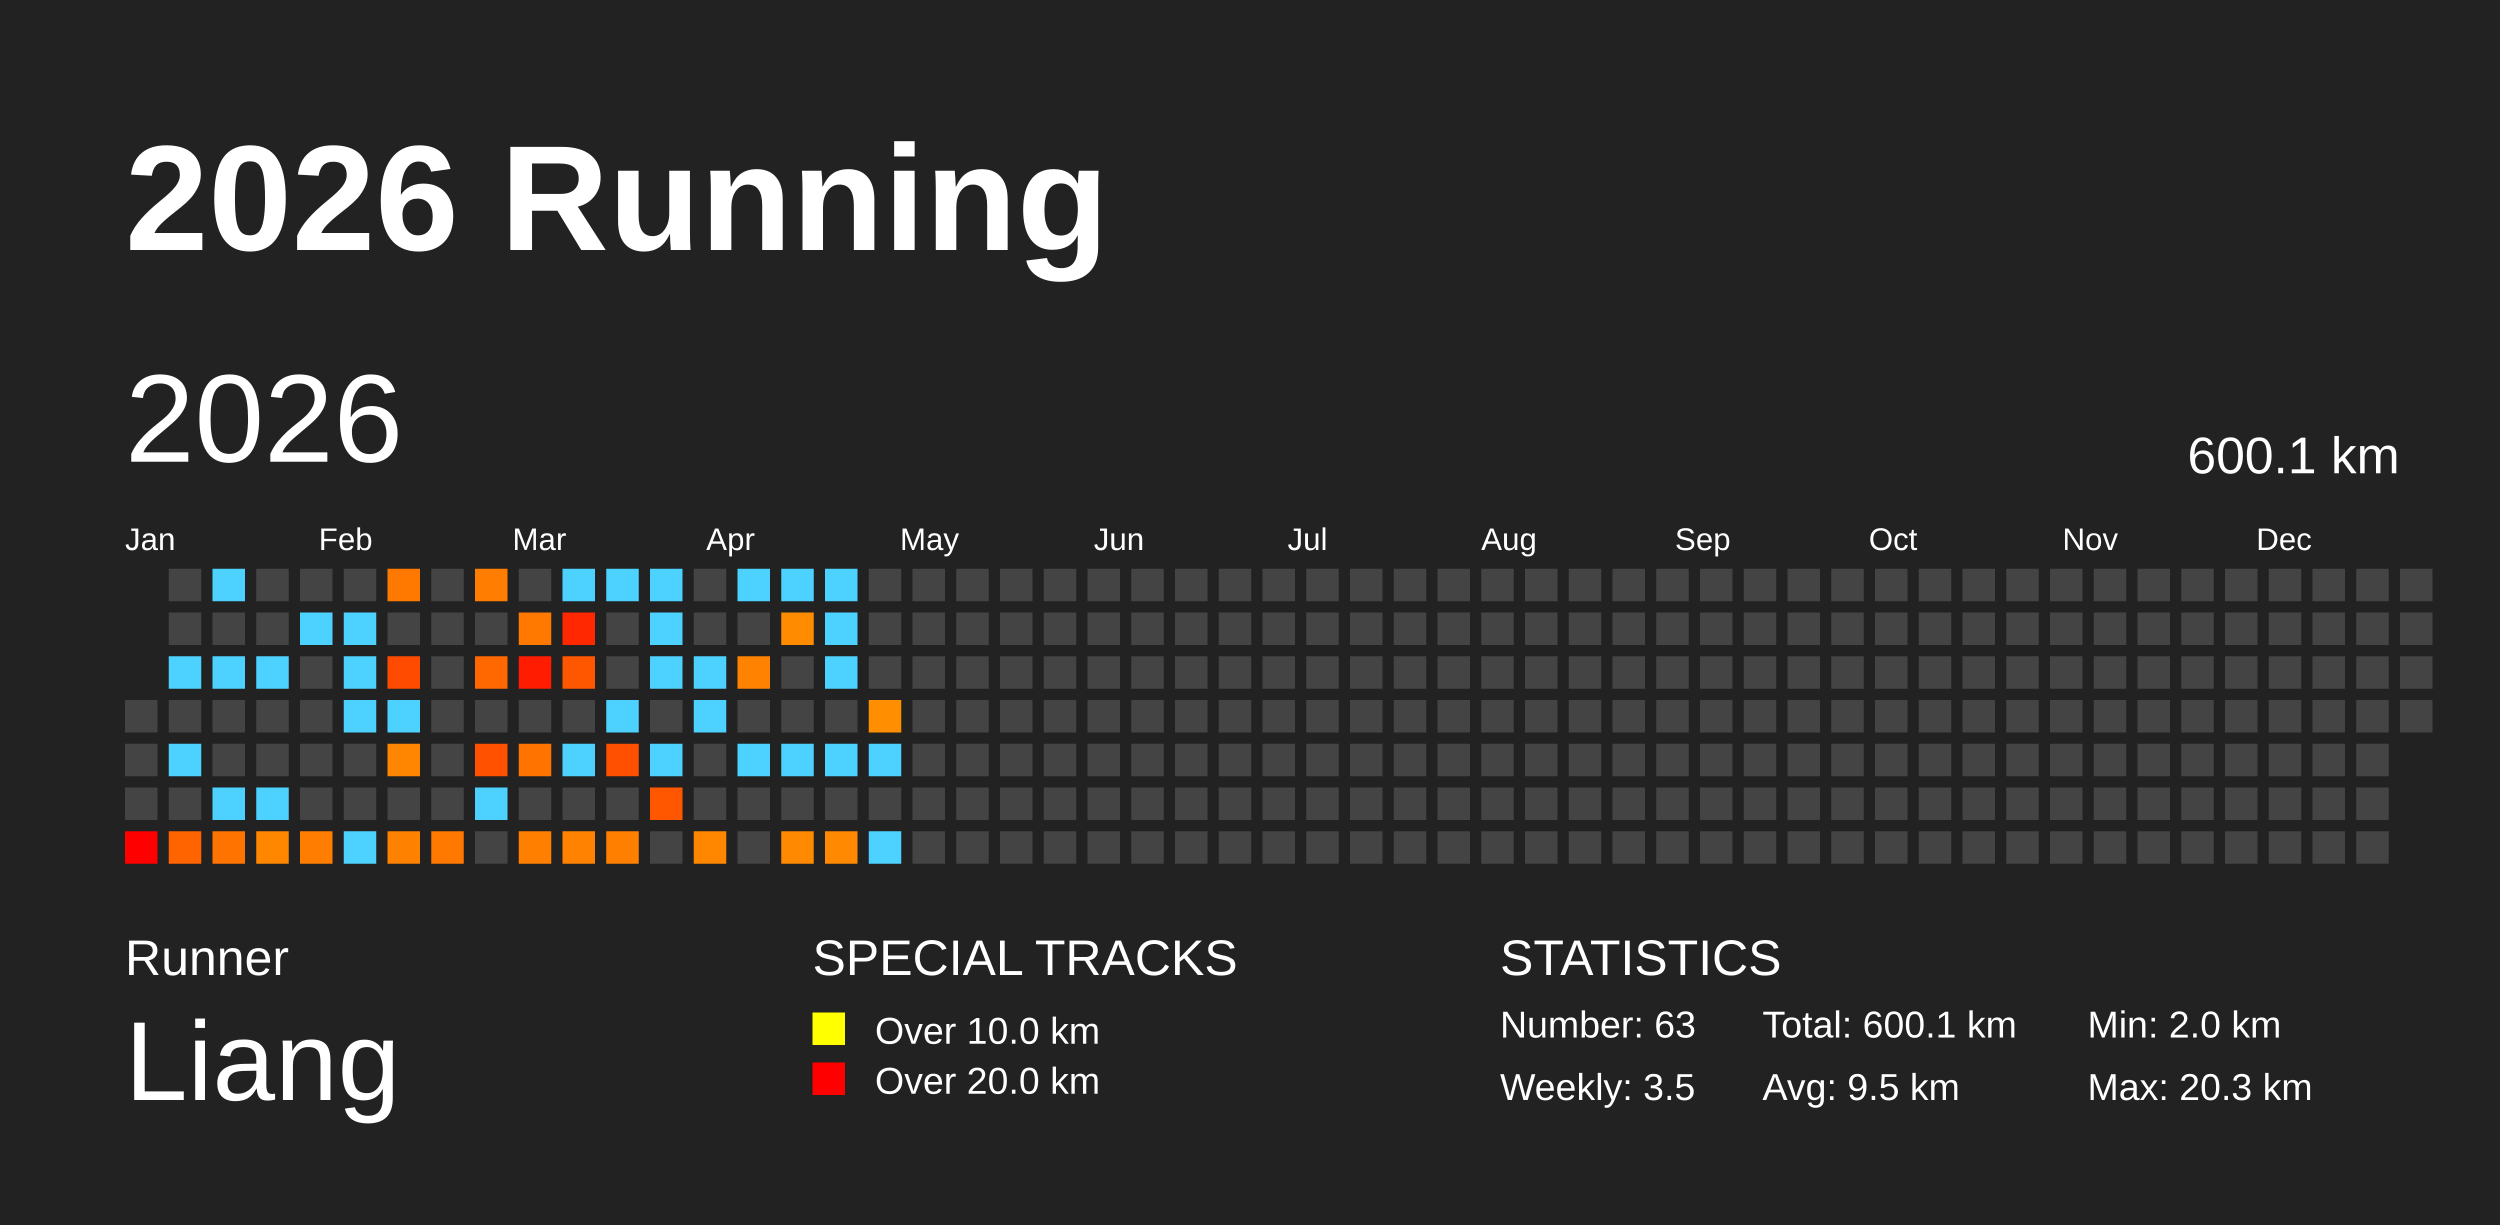
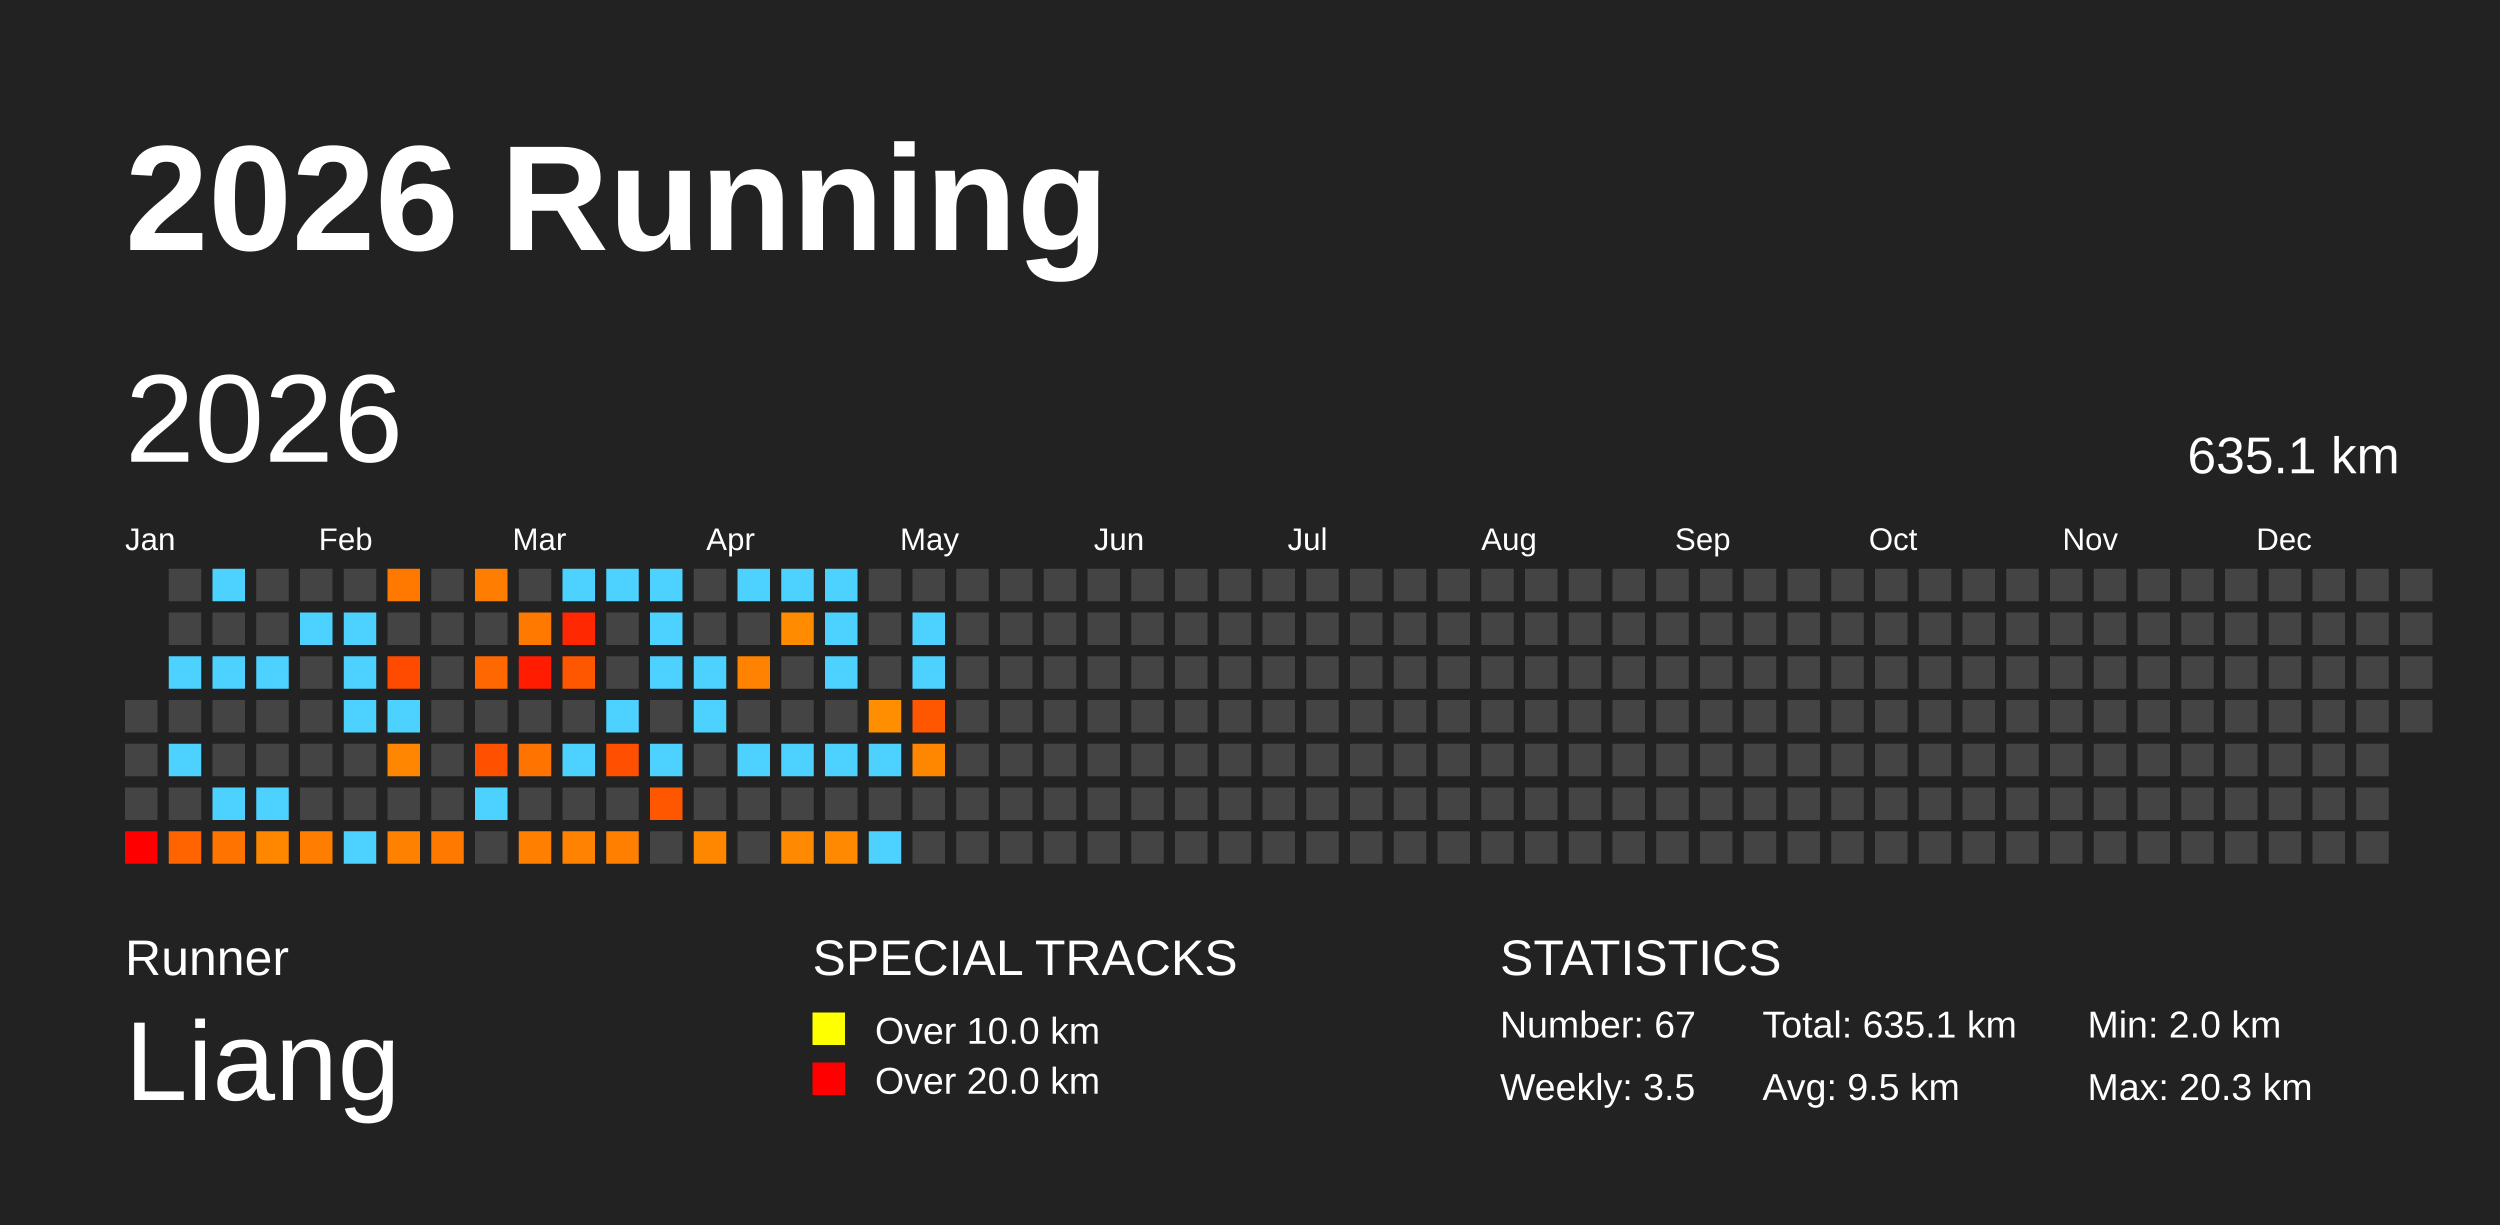
<svg xmlns="http://www.w3.org/2000/svg" baseProfile="full" height="98mm" version="1.1" viewBox="0,0,200,98" width="200mm">
  <defs />
  <rect fill="#222222" height="98" width="200" x="0" y="0" />
  <text fill="#FFFFFF" style="font-size:12px; font-family:Arial; font-weight:bold;" x="10" y="20">2026 Running</text>
  <text fill="#FFFFFF" style="font-size:4px; font-family:Arial" x="10" y="78">Runner</text>
  <text fill="#FFFFFF" style="font-size:9px; font-family:Arial" x="10" y="88">Liang</text>
  <text fill="#FFFFFF" style="font-size:4px; font-family:Arial" x="65" y="78">SPECIAL TRACKS</text>
  <rect fill="yellow" height="2.6" width="2.6" x="65" y="81" />
  <text fill="#FFFFFF" style="font-size:3px; font-family:Arial" x="70" y="83.5">Over 10.0 km</text>
  <rect fill="red" height="2.6" width="2.6" x="65" y="85" />
  <text fill="#FFFFFF" style="font-size:3px; font-family:Arial" x="70" y="87.5">Over 20.0 km</text>
  <text fill="#FFFFFF" style="font-size:4px; font-family:Arial" x="120" y="78">STATISTICS</text>
-   <text fill="#FFFFFF" style="font-size:3px; font-family:Arial" x="120" y="83">Number: 63</text>
+   <text fill="#FFFFFF" style="font-size:3px; font-family:Arial" x="120" y="83">Number: 67</text>
  <text fill="#FFFFFF" style="font-size:3px; font-family:Arial" x="120" y="88">Weekly: 3.5</text>
-   <text fill="#FFFFFF" style="font-size:3px; font-family:Arial" x="141" y="83">Total: 600.1 km</text>
+   <text fill="#FFFFFF" style="font-size:3px; font-family:Arial" x="141" y="83">Total: 635.1 km</text>
  <text fill="#FFFFFF" style="font-size:3px; font-family:Arial" x="141" y="88">Avg: 9.5 km</text>
  <text fill="#FFFFFF" style="font-size:3px; font-family:Arial" x="167" y="83">Min: 2.0 km</text>
  <text fill="#FFFFFF" style="font-size:3px; font-family:Arial" x="167" y="88">Max: 20.3 km</text>
  <text dominant-baseline="hanging" fill="#FFFFFF" style="font-size:10.0px; font-family:Arial;" x="10" y="30">2026</text>
-   <text dominant-baseline="hanging" fill="#FFFFFF" style="font-size:4.125px; font-family:Arial;" x="175" y="35">600.1 km</text>
+   <text dominant-baseline="hanging" fill="#FFFFFF" style="font-size:4.125px; font-family:Arial;" x="175" y="35">635.1 km</text>
  <text fill="#FFFFFF" style="font-size:2.5px; font-family:Arial" x="10.0" y="44">Jan</text>
  <text fill="#FFFFFF" style="font-size:2.5px; font-family:Arial" x="25.5" y="44">Feb</text>
  <text fill="#FFFFFF" style="font-size:2.5px; font-family:Arial" x="41.0" y="44">Mar</text>
  <text fill="#FFFFFF" style="font-size:2.5px; font-family:Arial" x="56.5" y="44">Apr</text>
  <text fill="#FFFFFF" style="font-size:2.5px; font-family:Arial" x="72.0" y="44">May</text>
  <text fill="#FFFFFF" style="font-size:2.5px; font-family:Arial" x="87.5" y="44">Jun</text>
  <text fill="#FFFFFF" style="font-size:2.5px; font-family:Arial" x="103.0" y="44">Jul</text>
  <text fill="#FFFFFF" style="font-size:2.5px; font-family:Arial" x="118.5" y="44">Aug</text>
  <text fill="#FFFFFF" style="font-size:2.5px; font-family:Arial" x="134.0" y="44">Sep</text>
  <text fill="#FFFFFF" style="font-size:2.5px; font-family:Arial" x="149.5" y="44">Oct</text>
  <text fill="#FFFFFF" style="font-size:2.5px; font-family:Arial" x="165.0" y="44">Nov</text>
  <text fill="#FFFFFF" style="font-size:2.5px; font-family:Arial" x="180.5" y="44">Dec</text>
  <rect fill="#444444" height="2.6" width="2.6" x="10.0" y="56.0" />
  <rect fill="#444444" height="2.6" width="2.6" x="10.0" y="59.5" />
  <rect fill="#444444" height="2.6" width="2.6" x="10.0" y="63.0" />
  <rect fill="red" height="2.6" width="2.6" x="10.0" y="66.5" />
  <rect fill="#444444" height="2.6" width="2.6" x="13.5" y="45.5" />
  <rect fill="#444444" height="2.6" width="2.6" x="13.5" y="49.0" />
  <rect fill="#4dd2ff" height="2.6" width="2.6" x="13.5" y="52.5" />
  <rect fill="#444444" height="2.6" width="2.6" x="13.5" y="56.0" />
  <rect fill="#4dd2ff" height="2.6" width="2.6" x="13.5" y="59.5" />
  <rect fill="#444444" height="2.6" width="2.6" x="13.5" y="63.0" />
  <rect fill="#ff6400" height="2.6" width="2.6" x="13.5" y="66.5" />
  <rect fill="#4dd2ff" height="2.6" width="2.6" x="17.0" y="45.5" />
  <rect fill="#444444" height="2.6" width="2.6" x="17.0" y="49.0" />
  <rect fill="#4dd2ff" height="2.6" width="2.6" x="17.0" y="52.5" />
  <rect fill="#444444" height="2.6" width="2.6" x="17.0" y="56.0" />
  <rect fill="#444444" height="2.6" width="2.6" x="17.0" y="59.5" />
  <rect fill="#4dd2ff" height="2.6" width="2.6" x="17.0" y="63.0" />
  <rect fill="#ff7400" height="2.6" width="2.6" x="17.0" y="66.5" />
  <rect fill="#444444" height="2.6" width="2.6" x="20.5" y="45.5" />
  <rect fill="#444444" height="2.6" width="2.6" x="20.5" y="49.0" />
  <rect fill="#4dd2ff" height="2.6" width="2.6" x="20.5" y="52.5" />
  <rect fill="#444444" height="2.6" width="2.6" x="20.5" y="56.0" />
  <rect fill="#444444" height="2.6" width="2.6" x="20.5" y="59.5" />
  <rect fill="#4dd2ff" height="2.6" width="2.6" x="20.5" y="63.0" />
  <rect fill="#ff8700" height="2.6" width="2.6" x="20.5" y="66.5" />
  <rect fill="#444444" height="2.6" width="2.6" x="24.0" y="45.5" />
  <rect fill="#4dd2ff" height="2.6" width="2.6" x="24.0" y="49.0" />
  <rect fill="#444444" height="2.6" width="2.6" x="24.0" y="52.5" />
  <rect fill="#444444" height="2.6" width="2.6" x="24.0" y="56.0" />
  <rect fill="#444444" height="2.6" width="2.6" x="24.0" y="59.5" />
  <rect fill="#444444" height="2.6" width="2.6" x="24.0" y="63.0" />
  <rect fill="#ff7d00" height="2.6" width="2.6" x="24.0" y="66.5" />
  <rect fill="#444444" height="2.6" width="2.6" x="27.5" y="45.5" />
  <rect fill="#4dd2ff" height="2.6" width="2.6" x="27.5" y="49.0" />
  <rect fill="#4dd2ff" height="2.6" width="2.6" x="27.5" y="52.5" />
  <rect fill="#4dd2ff" height="2.6" width="2.6" x="27.5" y="56.0" />
  <rect fill="#444444" height="2.6" width="2.6" x="27.5" y="59.5" />
  <rect fill="#444444" height="2.6" width="2.6" x="27.5" y="63.0" />
  <rect fill="#4dd2ff" height="2.6" width="2.6" x="27.5" y="66.5" />
  <rect fill="#ff7900" height="2.6" width="2.6" x="31.0" y="45.5" />
  <rect fill="#444444" height="2.6" width="2.6" x="31.0" y="49.0" />
  <rect fill="#ff4b00" height="2.6" width="2.6" x="31.0" y="52.5" />
  <rect fill="#4dd2ff" height="2.6" width="2.6" x="31.0" y="56.0" />
  <rect fill="#ff8600" height="2.6" width="2.6" x="31.0" y="59.5" />
  <rect fill="#444444" height="2.6" width="2.6" x="31.0" y="63.0" />
  <rect fill="#ff8100" height="2.6" width="2.6" x="31.0" y="66.5" />
  <rect fill="#444444" height="2.6" width="2.6" x="34.5" y="45.5" />
  <rect fill="#444444" height="2.6" width="2.6" x="34.5" y="49.0" />
  <rect fill="#444444" height="2.6" width="2.6" x="34.5" y="52.5" />
  <rect fill="#444444" height="2.6" width="2.6" x="34.5" y="56.0" />
  <rect fill="#444444" height="2.6" width="2.6" x="34.5" y="59.5" />
  <rect fill="#444444" height="2.6" width="2.6" x="34.5" y="63.0" />
  <rect fill="#ff7800" height="2.6" width="2.6" x="34.5" y="66.5" />
  <rect fill="#ff7d00" height="2.6" width="2.6" x="38.0" y="45.5" />
  <rect fill="#444444" height="2.6" width="2.6" x="38.0" y="49.0" />
  <rect fill="#ff6700" height="2.6" width="2.6" x="38.0" y="52.5" />
  <rect fill="#444444" height="2.6" width="2.6" x="38.0" y="56.0" />
  <rect fill="#ff5100" height="2.6" width="2.6" x="38.0" y="59.5" />
  <rect fill="#4dd2ff" height="2.6" width="2.6" x="38.0" y="63.0" />
  <rect fill="#444444" height="2.6" width="2.6" x="38.0" y="66.5" />
  <rect fill="#444444" height="2.6" width="2.6" x="41.5" y="45.5" />
  <rect fill="#ff7800" height="2.6" width="2.6" x="41.5" y="49.0" />
  <rect fill="#ff1c00" height="2.6" width="2.6" x="41.5" y="52.5" />
  <rect fill="#444444" height="2.6" width="2.6" x="41.5" y="56.0" />
  <rect fill="#ff7400" height="2.6" width="2.6" x="41.5" y="59.5" />
  <rect fill="#444444" height="2.6" width="2.6" x="41.5" y="63.0" />
  <rect fill="#ff7f00" height="2.6" width="2.6" x="41.5" y="66.5" />
  <rect fill="#4dd2ff" height="2.6" width="2.6" x="45.0" y="45.5" />
  <rect fill="#ff2800" height="2.6" width="2.6" x="45.0" y="49.0" />
  <rect fill="#ff5600" height="2.6" width="2.6" x="45.0" y="52.5" />
  <rect fill="#444444" height="2.6" width="2.6" x="45.0" y="56.0" />
  <rect fill="#4dd2ff" height="2.6" width="2.6" x="45.0" y="59.5" />
  <rect fill="#444444" height="2.6" width="2.6" x="45.0" y="63.0" />
  <rect fill="#ff8300" height="2.6" width="2.6" x="45.0" y="66.5" />
  <rect fill="#4dd2ff" height="2.6" width="2.6" x="48.5" y="45.5" />
  <rect fill="#444444" height="2.6" width="2.6" x="48.5" y="49.0" />
  <rect fill="#444444" height="2.6" width="2.6" x="48.5" y="52.5" />
  <rect fill="#4dd2ff" height="2.6" width="2.6" x="48.5" y="56.0" />
  <rect fill="#ff4f00" height="2.6" width="2.6" x="48.5" y="59.5" />
  <rect fill="#444444" height="2.6" width="2.6" x="48.5" y="63.0" />
  <rect fill="#ff8000" height="2.6" width="2.6" x="48.5" y="66.5" />
  <rect fill="#4dd2ff" height="2.6" width="2.6" x="52.0" y="45.5" />
  <rect fill="#4dd2ff" height="2.6" width="2.6" x="52.0" y="49.0" />
  <rect fill="#4dd2ff" height="2.6" width="2.6" x="52.0" y="52.5" />
  <rect fill="#444444" height="2.6" width="2.6" x="52.0" y="56.0" />
  <rect fill="#4dd2ff" height="2.6" width="2.6" x="52.0" y="59.5" />
  <rect fill="#ff5600" height="2.6" width="2.6" x="52.0" y="63.0" />
  <rect fill="#444444" height="2.6" width="2.6" x="52.0" y="66.5" />
  <rect fill="#444444" height="2.6" width="2.6" x="55.5" y="45.5" />
  <rect fill="#444444" height="2.6" width="2.6" x="55.5" y="49.0" />
  <rect fill="#4dd2ff" height="2.6" width="2.6" x="55.5" y="52.5" />
  <rect fill="#4dd2ff" height="2.6" width="2.6" x="55.5" y="56.0" />
  <rect fill="#444444" height="2.6" width="2.6" x="55.5" y="59.5" />
  <rect fill="#444444" height="2.6" width="2.6" x="55.5" y="63.0" />
  <rect fill="#ff8700" height="2.6" width="2.6" x="55.5" y="66.5" />
  <rect fill="#4dd2ff" height="2.6" width="2.6" x="59.0" y="45.5" />
  <rect fill="#444444" height="2.6" width="2.6" x="59.0" y="49.0" />
  <rect fill="#ff8200" height="2.6" width="2.6" x="59.0" y="52.5" />
  <rect fill="#444444" height="2.6" width="2.6" x="59.0" y="56.0" />
  <rect fill="#4dd2ff" height="2.6" width="2.6" x="59.0" y="59.5" />
  <rect fill="#444444" height="2.6" width="2.6" x="59.0" y="63.0" />
  <rect fill="#444444" height="2.6" width="2.6" x="59.0" y="66.5" />
  <rect fill="#4dd2ff" height="2.6" width="2.6" x="62.5" y="45.5" />
  <rect fill="#ff8b00" height="2.6" width="2.6" x="62.5" y="49.0" />
  <rect fill="#444444" height="2.6" width="2.6" x="62.5" y="52.5" />
  <rect fill="#444444" height="2.6" width="2.6" x="62.5" y="56.0" />
  <rect fill="#4dd2ff" height="2.6" width="2.6" x="62.5" y="59.5" />
  <rect fill="#444444" height="2.6" width="2.6" x="62.5" y="63.0" />
  <rect fill="#ff8900" height="2.6" width="2.6" x="62.5" y="66.5" />
  <rect fill="#4dd2ff" height="2.6" width="2.6" x="66.0" y="45.5" />
  <rect fill="#4dd2ff" height="2.6" width="2.6" x="66.0" y="49.0" />
  <rect fill="#4dd2ff" height="2.6" width="2.6" x="66.0" y="52.5" />
  <rect fill="#444444" height="2.6" width="2.6" x="66.0" y="56.0" />
  <rect fill="#4dd2ff" height="2.6" width="2.6" x="66.0" y="59.5" />
  <rect fill="#444444" height="2.6" width="2.6" x="66.0" y="63.0" />
  <rect fill="#ff8900" height="2.6" width="2.6" x="66.0" y="66.5" />
  <rect fill="#444444" height="2.6" width="2.6" x="69.5" y="45.5" />
  <rect fill="#444444" height="2.6" width="2.6" x="69.5" y="49.0" />
  <rect fill="#444444" height="2.6" width="2.6" x="69.5" y="52.5" />
  <rect fill="#ff8f00" height="2.6" width="2.6" x="69.5" y="56.0" />
  <rect fill="#4dd2ff" height="2.6" width="2.6" x="69.5" y="59.5" />
  <rect fill="#444444" height="2.6" width="2.6" x="69.5" y="63.0" />
  <rect fill="#4dd2ff" height="2.6" width="2.6" x="69.5" y="66.5" />
  <rect fill="#444444" height="2.6" width="2.6" x="73.0" y="45.5" />
-   <rect fill="#444444" height="2.6" width="2.6" x="73.0" y="49.0" />
-   <rect fill="#444444" height="2.6" width="2.6" x="73.0" y="52.5" />
-   <rect fill="#444444" height="2.6" width="2.6" x="73.0" y="56.0" />
-   <rect fill="#444444" height="2.6" width="2.6" x="73.0" y="59.5" />
+   <rect fill="#4dd2ff" height="2.6" width="2.6" x="73.0" y="49.0" />
+   <rect fill="#4dd2ff" height="2.6" width="2.6" x="73.0" y="52.5" />
+   <rect fill="#ff5700" height="2.6" width="2.6" x="73.0" y="56.0" />
+   <rect fill="#ff8700" height="2.6" width="2.6" x="73.0" y="59.5" />
  <rect fill="#444444" height="2.6" width="2.6" x="73.0" y="63.0" />
  <rect fill="#444444" height="2.6" width="2.6" x="73.0" y="66.5" />
  <rect fill="#444444" height="2.6" width="2.6" x="76.5" y="45.5" />
  <rect fill="#444444" height="2.6" width="2.6" x="76.5" y="49.0" />
  <rect fill="#444444" height="2.6" width="2.6" x="76.5" y="52.5" />
  <rect fill="#444444" height="2.6" width="2.6" x="76.5" y="56.0" />
  <rect fill="#444444" height="2.6" width="2.6" x="76.5" y="59.5" />
  <rect fill="#444444" height="2.6" width="2.6" x="76.5" y="63.0" />
  <rect fill="#444444" height="2.6" width="2.6" x="76.5" y="66.5" />
  <rect fill="#444444" height="2.6" width="2.6" x="80.0" y="45.5" />
  <rect fill="#444444" height="2.6" width="2.6" x="80.0" y="49.0" />
  <rect fill="#444444" height="2.6" width="2.6" x="80.0" y="52.5" />
  <rect fill="#444444" height="2.6" width="2.6" x="80.0" y="56.0" />
  <rect fill="#444444" height="2.6" width="2.6" x="80.0" y="59.5" />
  <rect fill="#444444" height="2.6" width="2.6" x="80.0" y="63.0" />
  <rect fill="#444444" height="2.6" width="2.6" x="80.0" y="66.5" />
  <rect fill="#444444" height="2.6" width="2.6" x="83.5" y="45.5" />
  <rect fill="#444444" height="2.6" width="2.6" x="83.5" y="49.0" />
  <rect fill="#444444" height="2.6" width="2.6" x="83.5" y="52.5" />
  <rect fill="#444444" height="2.6" width="2.6" x="83.5" y="56.0" />
  <rect fill="#444444" height="2.6" width="2.6" x="83.5" y="59.5" />
  <rect fill="#444444" height="2.6" width="2.6" x="83.5" y="63.0" />
  <rect fill="#444444" height="2.6" width="2.6" x="83.5" y="66.5" />
  <rect fill="#444444" height="2.6" width="2.6" x="87.0" y="45.5" />
  <rect fill="#444444" height="2.6" width="2.6" x="87.0" y="49.0" />
  <rect fill="#444444" height="2.6" width="2.6" x="87.0" y="52.5" />
  <rect fill="#444444" height="2.6" width="2.6" x="87.0" y="56.0" />
  <rect fill="#444444" height="2.6" width="2.6" x="87.0" y="59.5" />
  <rect fill="#444444" height="2.6" width="2.6" x="87.0" y="63.0" />
  <rect fill="#444444" height="2.6" width="2.6" x="87.0" y="66.5" />
  <rect fill="#444444" height="2.6" width="2.6" x="90.5" y="45.5" />
  <rect fill="#444444" height="2.6" width="2.6" x="90.5" y="49.0" />
  <rect fill="#444444" height="2.6" width="2.6" x="90.5" y="52.5" />
  <rect fill="#444444" height="2.6" width="2.6" x="90.5" y="56.0" />
  <rect fill="#444444" height="2.6" width="2.6" x="90.5" y="59.5" />
  <rect fill="#444444" height="2.6" width="2.6" x="90.5" y="63.0" />
  <rect fill="#444444" height="2.6" width="2.6" x="90.5" y="66.5" />
  <rect fill="#444444" height="2.6" width="2.6" x="94.0" y="45.5" />
  <rect fill="#444444" height="2.6" width="2.6" x="94.0" y="49.0" />
  <rect fill="#444444" height="2.6" width="2.6" x="94.0" y="52.5" />
  <rect fill="#444444" height="2.6" width="2.6" x="94.0" y="56.0" />
  <rect fill="#444444" height="2.6" width="2.6" x="94.0" y="59.5" />
  <rect fill="#444444" height="2.6" width="2.6" x="94.0" y="63.0" />
  <rect fill="#444444" height="2.6" width="2.6" x="94.0" y="66.5" />
  <rect fill="#444444" height="2.6" width="2.6" x="97.5" y="45.5" />
  <rect fill="#444444" height="2.6" width="2.6" x="97.5" y="49.0" />
  <rect fill="#444444" height="2.6" width="2.6" x="97.5" y="52.5" />
  <rect fill="#444444" height="2.6" width="2.6" x="97.5" y="56.0" />
  <rect fill="#444444" height="2.6" width="2.6" x="97.5" y="59.5" />
  <rect fill="#444444" height="2.6" width="2.6" x="97.5" y="63.0" />
  <rect fill="#444444" height="2.6" width="2.6" x="97.5" y="66.5" />
  <rect fill="#444444" height="2.6" width="2.6" x="101.0" y="45.5" />
  <rect fill="#444444" height="2.6" width="2.6" x="101.0" y="49.0" />
  <rect fill="#444444" height="2.6" width="2.6" x="101.0" y="52.5" />
  <rect fill="#444444" height="2.6" width="2.6" x="101.0" y="56.0" />
  <rect fill="#444444" height="2.6" width="2.6" x="101.0" y="59.5" />
  <rect fill="#444444" height="2.6" width="2.6" x="101.0" y="63.0" />
  <rect fill="#444444" height="2.6" width="2.6" x="101.0" y="66.5" />
  <rect fill="#444444" height="2.6" width="2.6" x="104.5" y="45.5" />
  <rect fill="#444444" height="2.6" width="2.6" x="104.5" y="49.0" />
  <rect fill="#444444" height="2.6" width="2.6" x="104.5" y="52.5" />
  <rect fill="#444444" height="2.6" width="2.6" x="104.5" y="56.0" />
  <rect fill="#444444" height="2.6" width="2.6" x="104.5" y="59.5" />
  <rect fill="#444444" height="2.6" width="2.6" x="104.5" y="63.0" />
  <rect fill="#444444" height="2.6" width="2.6" x="104.5" y="66.5" />
  <rect fill="#444444" height="2.6" width="2.6" x="108.0" y="45.5" />
  <rect fill="#444444" height="2.6" width="2.6" x="108.0" y="49.0" />
  <rect fill="#444444" height="2.6" width="2.6" x="108.0" y="52.5" />
  <rect fill="#444444" height="2.6" width="2.6" x="108.0" y="56.0" />
  <rect fill="#444444" height="2.6" width="2.6" x="108.0" y="59.5" />
  <rect fill="#444444" height="2.6" width="2.6" x="108.0" y="63.0" />
  <rect fill="#444444" height="2.6" width="2.6" x="108.0" y="66.5" />
  <rect fill="#444444" height="2.6" width="2.6" x="111.5" y="45.5" />
  <rect fill="#444444" height="2.6" width="2.6" x="111.5" y="49.0" />
  <rect fill="#444444" height="2.6" width="2.6" x="111.5" y="52.5" />
  <rect fill="#444444" height="2.6" width="2.6" x="111.5" y="56.0" />
  <rect fill="#444444" height="2.6" width="2.6" x="111.5" y="59.5" />
  <rect fill="#444444" height="2.6" width="2.6" x="111.5" y="63.0" />
  <rect fill="#444444" height="2.6" width="2.6" x="111.5" y="66.5" />
  <rect fill="#444444" height="2.6" width="2.6" x="115.0" y="45.5" />
  <rect fill="#444444" height="2.6" width="2.6" x="115.0" y="49.0" />
  <rect fill="#444444" height="2.6" width="2.6" x="115.0" y="52.5" />
  <rect fill="#444444" height="2.6" width="2.6" x="115.0" y="56.0" />
  <rect fill="#444444" height="2.6" width="2.6" x="115.0" y="59.5" />
  <rect fill="#444444" height="2.6" width="2.6" x="115.0" y="63.0" />
  <rect fill="#444444" height="2.6" width="2.6" x="115.0" y="66.5" />
  <rect fill="#444444" height="2.6" width="2.6" x="118.5" y="45.5" />
  <rect fill="#444444" height="2.6" width="2.6" x="118.5" y="49.0" />
  <rect fill="#444444" height="2.6" width="2.6" x="118.5" y="52.5" />
  <rect fill="#444444" height="2.6" width="2.6" x="118.5" y="56.0" />
  <rect fill="#444444" height="2.6" width="2.6" x="118.5" y="59.5" />
  <rect fill="#444444" height="2.6" width="2.6" x="118.5" y="63.0" />
  <rect fill="#444444" height="2.6" width="2.6" x="118.5" y="66.5" />
  <rect fill="#444444" height="2.6" width="2.6" x="122.0" y="45.5" />
  <rect fill="#444444" height="2.6" width="2.6" x="122.0" y="49.0" />
  <rect fill="#444444" height="2.6" width="2.6" x="122.0" y="52.5" />
  <rect fill="#444444" height="2.6" width="2.6" x="122.0" y="56.0" />
  <rect fill="#444444" height="2.6" width="2.6" x="122.0" y="59.5" />
  <rect fill="#444444" height="2.6" width="2.6" x="122.0" y="63.0" />
  <rect fill="#444444" height="2.6" width="2.6" x="122.0" y="66.5" />
  <rect fill="#444444" height="2.6" width="2.6" x="125.5" y="45.5" />
  <rect fill="#444444" height="2.6" width="2.6" x="125.5" y="49.0" />
  <rect fill="#444444" height="2.6" width="2.6" x="125.5" y="52.5" />
  <rect fill="#444444" height="2.6" width="2.6" x="125.5" y="56.0" />
  <rect fill="#444444" height="2.6" width="2.6" x="125.5" y="59.5" />
  <rect fill="#444444" height="2.6" width="2.6" x="125.5" y="63.0" />
  <rect fill="#444444" height="2.6" width="2.6" x="125.5" y="66.5" />
  <rect fill="#444444" height="2.6" width="2.6" x="129.0" y="45.5" />
  <rect fill="#444444" height="2.6" width="2.6" x="129.0" y="49.0" />
  <rect fill="#444444" height="2.6" width="2.6" x="129.0" y="52.5" />
  <rect fill="#444444" height="2.6" width="2.6" x="129.0" y="56.0" />
  <rect fill="#444444" height="2.6" width="2.6" x="129.0" y="59.5" />
  <rect fill="#444444" height="2.6" width="2.6" x="129.0" y="63.0" />
  <rect fill="#444444" height="2.6" width="2.6" x="129.0" y="66.5" />
  <rect fill="#444444" height="2.6" width="2.6" x="132.5" y="45.5" />
  <rect fill="#444444" height="2.6" width="2.6" x="132.5" y="49.0" />
  <rect fill="#444444" height="2.6" width="2.6" x="132.5" y="52.5" />
  <rect fill="#444444" height="2.6" width="2.6" x="132.5" y="56.0" />
  <rect fill="#444444" height="2.6" width="2.6" x="132.5" y="59.5" />
  <rect fill="#444444" height="2.6" width="2.6" x="132.5" y="63.0" />
  <rect fill="#444444" height="2.6" width="2.6" x="132.5" y="66.5" />
  <rect fill="#444444" height="2.6" width="2.6" x="136.0" y="45.5" />
  <rect fill="#444444" height="2.6" width="2.6" x="136.0" y="49.0" />
  <rect fill="#444444" height="2.6" width="2.6" x="136.0" y="52.5" />
  <rect fill="#444444" height="2.6" width="2.6" x="136.0" y="56.0" />
  <rect fill="#444444" height="2.6" width="2.6" x="136.0" y="59.5" />
  <rect fill="#444444" height="2.6" width="2.6" x="136.0" y="63.0" />
  <rect fill="#444444" height="2.6" width="2.6" x="136.0" y="66.5" />
  <rect fill="#444444" height="2.6" width="2.6" x="139.5" y="45.5" />
  <rect fill="#444444" height="2.6" width="2.6" x="139.5" y="49.0" />
  <rect fill="#444444" height="2.6" width="2.6" x="139.5" y="52.5" />
  <rect fill="#444444" height="2.6" width="2.6" x="139.5" y="56.0" />
  <rect fill="#444444" height="2.6" width="2.6" x="139.5" y="59.5" />
  <rect fill="#444444" height="2.6" width="2.6" x="139.5" y="63.0" />
  <rect fill="#444444" height="2.6" width="2.6" x="139.5" y="66.5" />
  <rect fill="#444444" height="2.6" width="2.6" x="143.0" y="45.5" />
  <rect fill="#444444" height="2.6" width="2.6" x="143.0" y="49.0" />
  <rect fill="#444444" height="2.6" width="2.6" x="143.0" y="52.5" />
  <rect fill="#444444" height="2.6" width="2.6" x="143.0" y="56.0" />
  <rect fill="#444444" height="2.6" width="2.6" x="143.0" y="59.5" />
  <rect fill="#444444" height="2.6" width="2.6" x="143.0" y="63.0" />
  <rect fill="#444444" height="2.6" width="2.6" x="143.0" y="66.5" />
  <rect fill="#444444" height="2.6" width="2.6" x="146.5" y="45.5" />
  <rect fill="#444444" height="2.6" width="2.6" x="146.5" y="49.0" />
  <rect fill="#444444" height="2.6" width="2.6" x="146.5" y="52.5" />
  <rect fill="#444444" height="2.6" width="2.6" x="146.5" y="56.0" />
  <rect fill="#444444" height="2.6" width="2.6" x="146.5" y="59.5" />
  <rect fill="#444444" height="2.6" width="2.6" x="146.5" y="63.0" />
  <rect fill="#444444" height="2.6" width="2.6" x="146.5" y="66.5" />
  <rect fill="#444444" height="2.6" width="2.6" x="150.0" y="45.5" />
  <rect fill="#444444" height="2.6" width="2.6" x="150.0" y="49.0" />
  <rect fill="#444444" height="2.6" width="2.6" x="150.0" y="52.5" />
  <rect fill="#444444" height="2.6" width="2.6" x="150.0" y="56.0" />
  <rect fill="#444444" height="2.6" width="2.6" x="150.0" y="59.5" />
  <rect fill="#444444" height="2.6" width="2.6" x="150.0" y="63.0" />
  <rect fill="#444444" height="2.6" width="2.6" x="150.0" y="66.5" />
  <rect fill="#444444" height="2.6" width="2.6" x="153.5" y="45.5" />
  <rect fill="#444444" height="2.6" width="2.6" x="153.5" y="49.0" />
  <rect fill="#444444" height="2.6" width="2.6" x="153.5" y="52.5" />
  <rect fill="#444444" height="2.6" width="2.6" x="153.5" y="56.0" />
  <rect fill="#444444" height="2.6" width="2.6" x="153.5" y="59.5" />
  <rect fill="#444444" height="2.6" width="2.6" x="153.5" y="63.0" />
  <rect fill="#444444" height="2.6" width="2.6" x="153.5" y="66.5" />
  <rect fill="#444444" height="2.6" width="2.6" x="157.0" y="45.5" />
  <rect fill="#444444" height="2.6" width="2.6" x="157.0" y="49.0" />
  <rect fill="#444444" height="2.6" width="2.6" x="157.0" y="52.5" />
  <rect fill="#444444" height="2.6" width="2.6" x="157.0" y="56.0" />
  <rect fill="#444444" height="2.6" width="2.6" x="157.0" y="59.5" />
  <rect fill="#444444" height="2.6" width="2.6" x="157.0" y="63.0" />
  <rect fill="#444444" height="2.6" width="2.6" x="157.0" y="66.5" />
  <rect fill="#444444" height="2.6" width="2.6" x="160.5" y="45.5" />
  <rect fill="#444444" height="2.6" width="2.6" x="160.5" y="49.0" />
  <rect fill="#444444" height="2.6" width="2.6" x="160.5" y="52.5" />
  <rect fill="#444444" height="2.6" width="2.6" x="160.5" y="56.0" />
  <rect fill="#444444" height="2.6" width="2.6" x="160.5" y="59.5" />
  <rect fill="#444444" height="2.6" width="2.6" x="160.5" y="63.0" />
  <rect fill="#444444" height="2.6" width="2.6" x="160.5" y="66.5" />
  <rect fill="#444444" height="2.6" width="2.6" x="164.0" y="45.5" />
  <rect fill="#444444" height="2.6" width="2.6" x="164.0" y="49.0" />
  <rect fill="#444444" height="2.6" width="2.6" x="164.0" y="52.5" />
  <rect fill="#444444" height="2.6" width="2.6" x="164.0" y="56.0" />
  <rect fill="#444444" height="2.6" width="2.6" x="164.0" y="59.5" />
  <rect fill="#444444" height="2.6" width="2.6" x="164.0" y="63.0" />
  <rect fill="#444444" height="2.6" width="2.6" x="164.0" y="66.5" />
  <rect fill="#444444" height="2.6" width="2.6" x="167.5" y="45.5" />
  <rect fill="#444444" height="2.6" width="2.6" x="167.5" y="49.0" />
  <rect fill="#444444" height="2.6" width="2.6" x="167.5" y="52.5" />
  <rect fill="#444444" height="2.6" width="2.6" x="167.5" y="56.0" />
  <rect fill="#444444" height="2.6" width="2.6" x="167.5" y="59.5" />
  <rect fill="#444444" height="2.6" width="2.6" x="167.5" y="63.0" />
  <rect fill="#444444" height="2.6" width="2.6" x="167.5" y="66.5" />
  <rect fill="#444444" height="2.6" width="2.6" x="171.0" y="45.5" />
  <rect fill="#444444" height="2.6" width="2.6" x="171.0" y="49.0" />
  <rect fill="#444444" height="2.6" width="2.6" x="171.0" y="52.5" />
  <rect fill="#444444" height="2.6" width="2.6" x="171.0" y="56.0" />
  <rect fill="#444444" height="2.6" width="2.6" x="171.0" y="59.5" />
  <rect fill="#444444" height="2.6" width="2.6" x="171.0" y="63.0" />
  <rect fill="#444444" height="2.6" width="2.6" x="171.0" y="66.5" />
  <rect fill="#444444" height="2.6" width="2.6" x="174.5" y="45.5" />
  <rect fill="#444444" height="2.6" width="2.6" x="174.5" y="49.0" />
  <rect fill="#444444" height="2.6" width="2.6" x="174.5" y="52.5" />
  <rect fill="#444444" height="2.6" width="2.6" x="174.5" y="56.0" />
  <rect fill="#444444" height="2.6" width="2.6" x="174.5" y="59.5" />
  <rect fill="#444444" height="2.6" width="2.6" x="174.5" y="63.0" />
  <rect fill="#444444" height="2.6" width="2.6" x="174.5" y="66.5" />
  <rect fill="#444444" height="2.6" width="2.6" x="178.0" y="45.5" />
  <rect fill="#444444" height="2.6" width="2.6" x="178.0" y="49.0" />
  <rect fill="#444444" height="2.6" width="2.6" x="178.0" y="52.5" />
  <rect fill="#444444" height="2.6" width="2.6" x="178.0" y="56.0" />
  <rect fill="#444444" height="2.6" width="2.6" x="178.0" y="59.5" />
  <rect fill="#444444" height="2.6" width="2.6" x="178.0" y="63.0" />
  <rect fill="#444444" height="2.6" width="2.6" x="178.0" y="66.5" />
  <rect fill="#444444" height="2.6" width="2.6" x="181.5" y="45.5" />
  <rect fill="#444444" height="2.6" width="2.6" x="181.5" y="49.0" />
  <rect fill="#444444" height="2.6" width="2.6" x="181.5" y="52.5" />
  <rect fill="#444444" height="2.6" width="2.6" x="181.5" y="56.0" />
  <rect fill="#444444" height="2.6" width="2.6" x="181.5" y="59.5" />
  <rect fill="#444444" height="2.6" width="2.6" x="181.5" y="63.0" />
  <rect fill="#444444" height="2.6" width="2.6" x="181.5" y="66.5" />
  <rect fill="#444444" height="2.6" width="2.6" x="185.0" y="45.5" />
  <rect fill="#444444" height="2.6" width="2.6" x="185.0" y="49.0" />
  <rect fill="#444444" height="2.6" width="2.6" x="185.0" y="52.5" />
  <rect fill="#444444" height="2.6" width="2.6" x="185.0" y="56.0" />
  <rect fill="#444444" height="2.6" width="2.6" x="185.0" y="59.5" />
  <rect fill="#444444" height="2.6" width="2.6" x="185.0" y="63.0" />
  <rect fill="#444444" height="2.6" width="2.6" x="185.0" y="66.5" />
  <rect fill="#444444" height="2.6" width="2.6" x="188.5" y="45.5" />
  <rect fill="#444444" height="2.6" width="2.6" x="188.5" y="49.0" />
  <rect fill="#444444" height="2.6" width="2.6" x="188.5" y="52.5" />
  <rect fill="#444444" height="2.6" width="2.6" x="188.5" y="56.0" />
  <rect fill="#444444" height="2.6" width="2.6" x="188.5" y="59.5" />
  <rect fill="#444444" height="2.6" width="2.6" x="188.5" y="63.0" />
  <rect fill="#444444" height="2.6" width="2.6" x="188.5" y="66.5" />
  <rect fill="#444444" height="2.6" width="2.6" x="192.0" y="45.5" />
  <rect fill="#444444" height="2.6" width="2.6" x="192.0" y="49.0" />
  <rect fill="#444444" height="2.6" width="2.6" x="192.0" y="52.5" />
  <rect fill="#444444" height="2.6" width="2.6" x="192.0" y="56.0" />
</svg>
